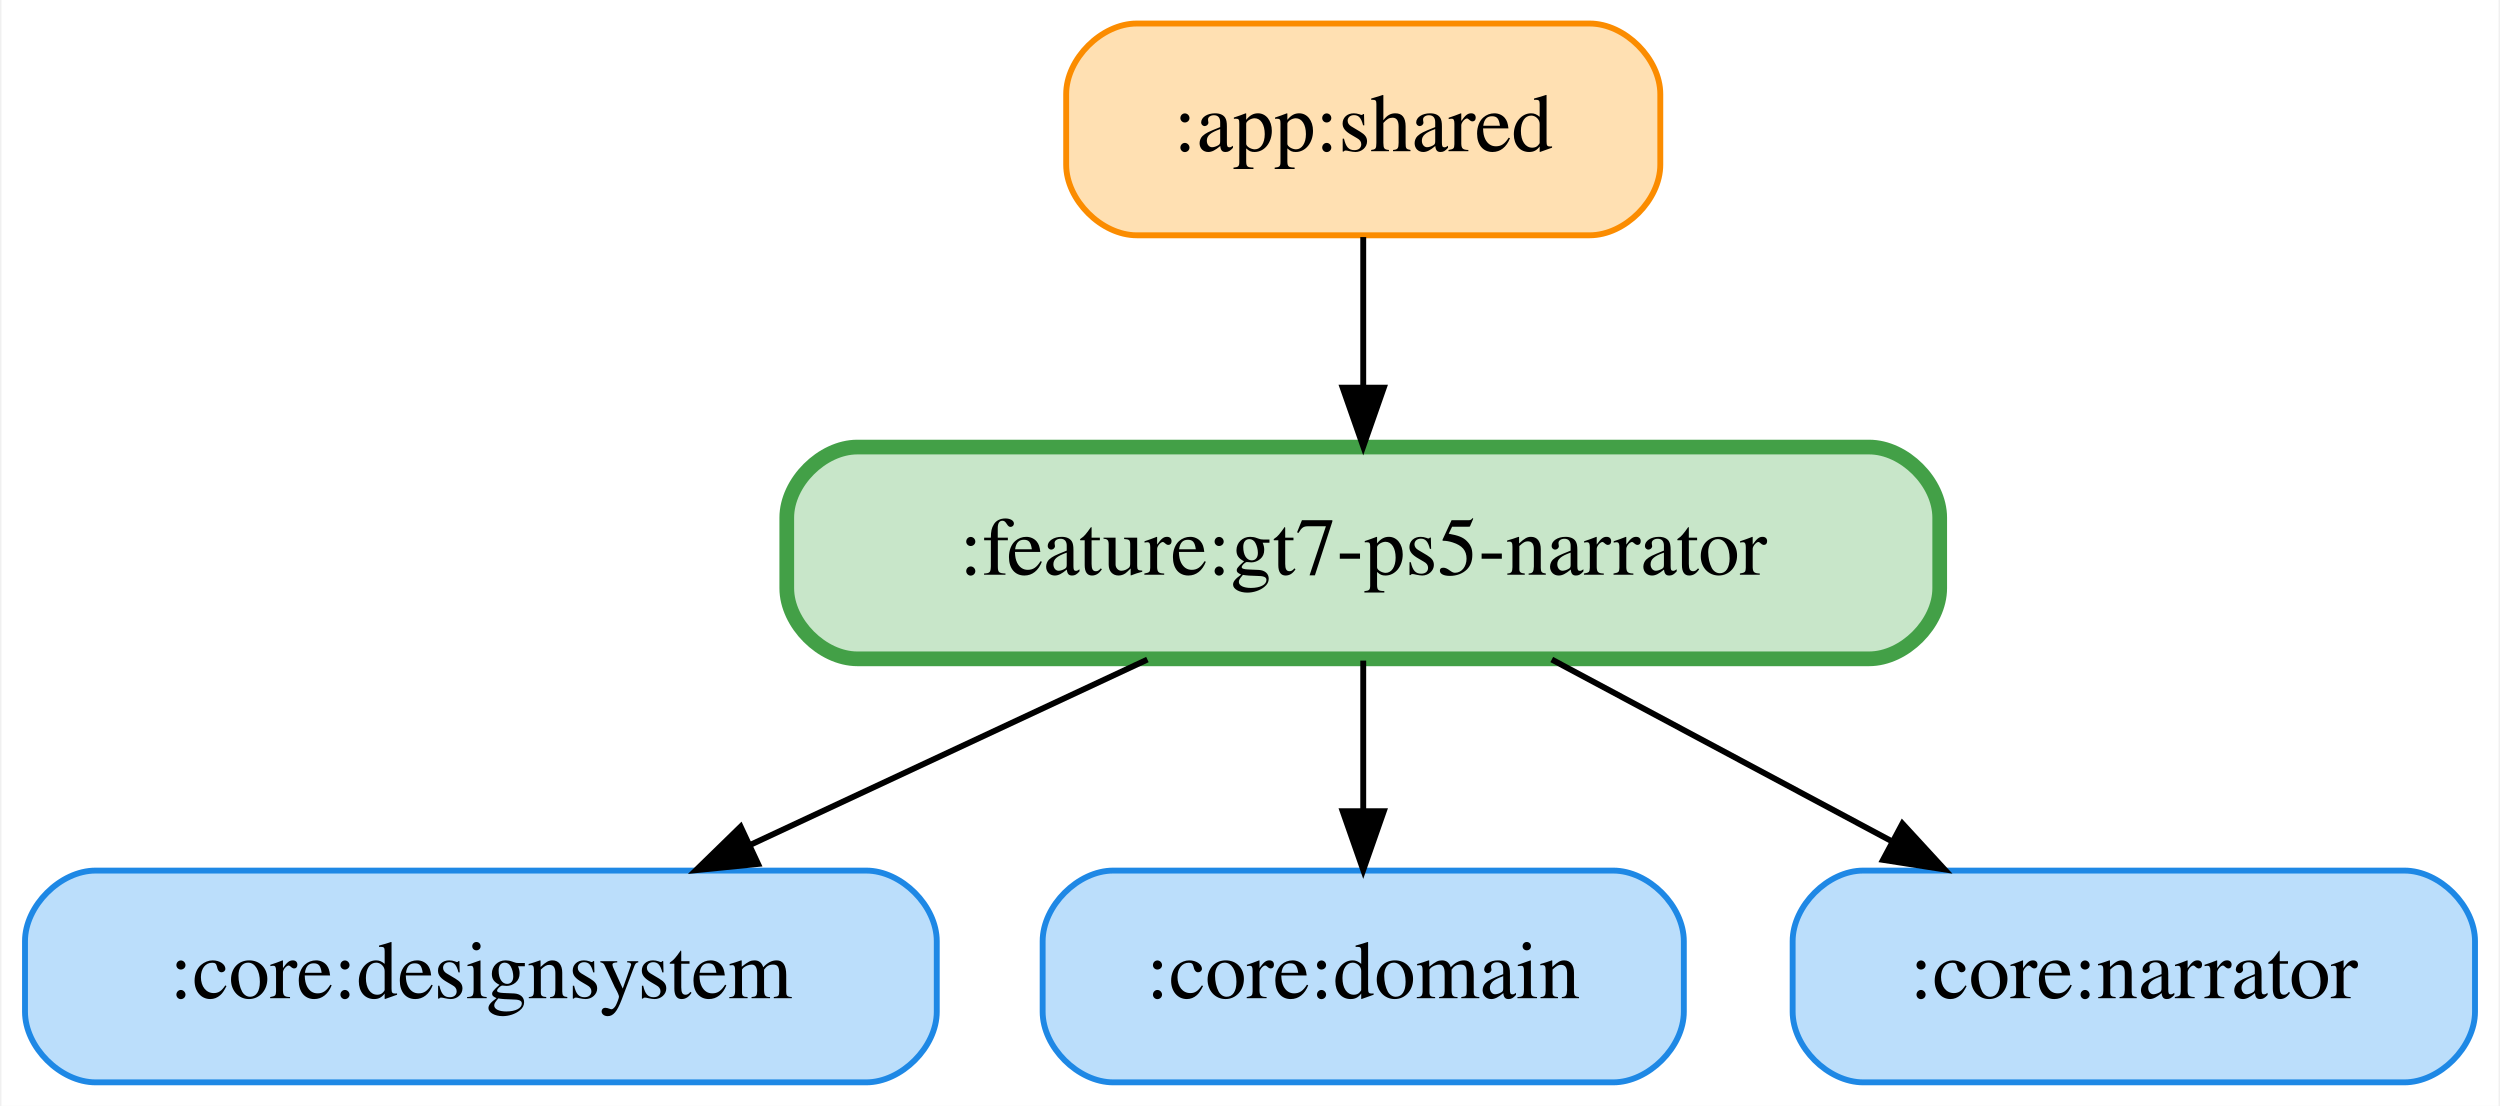
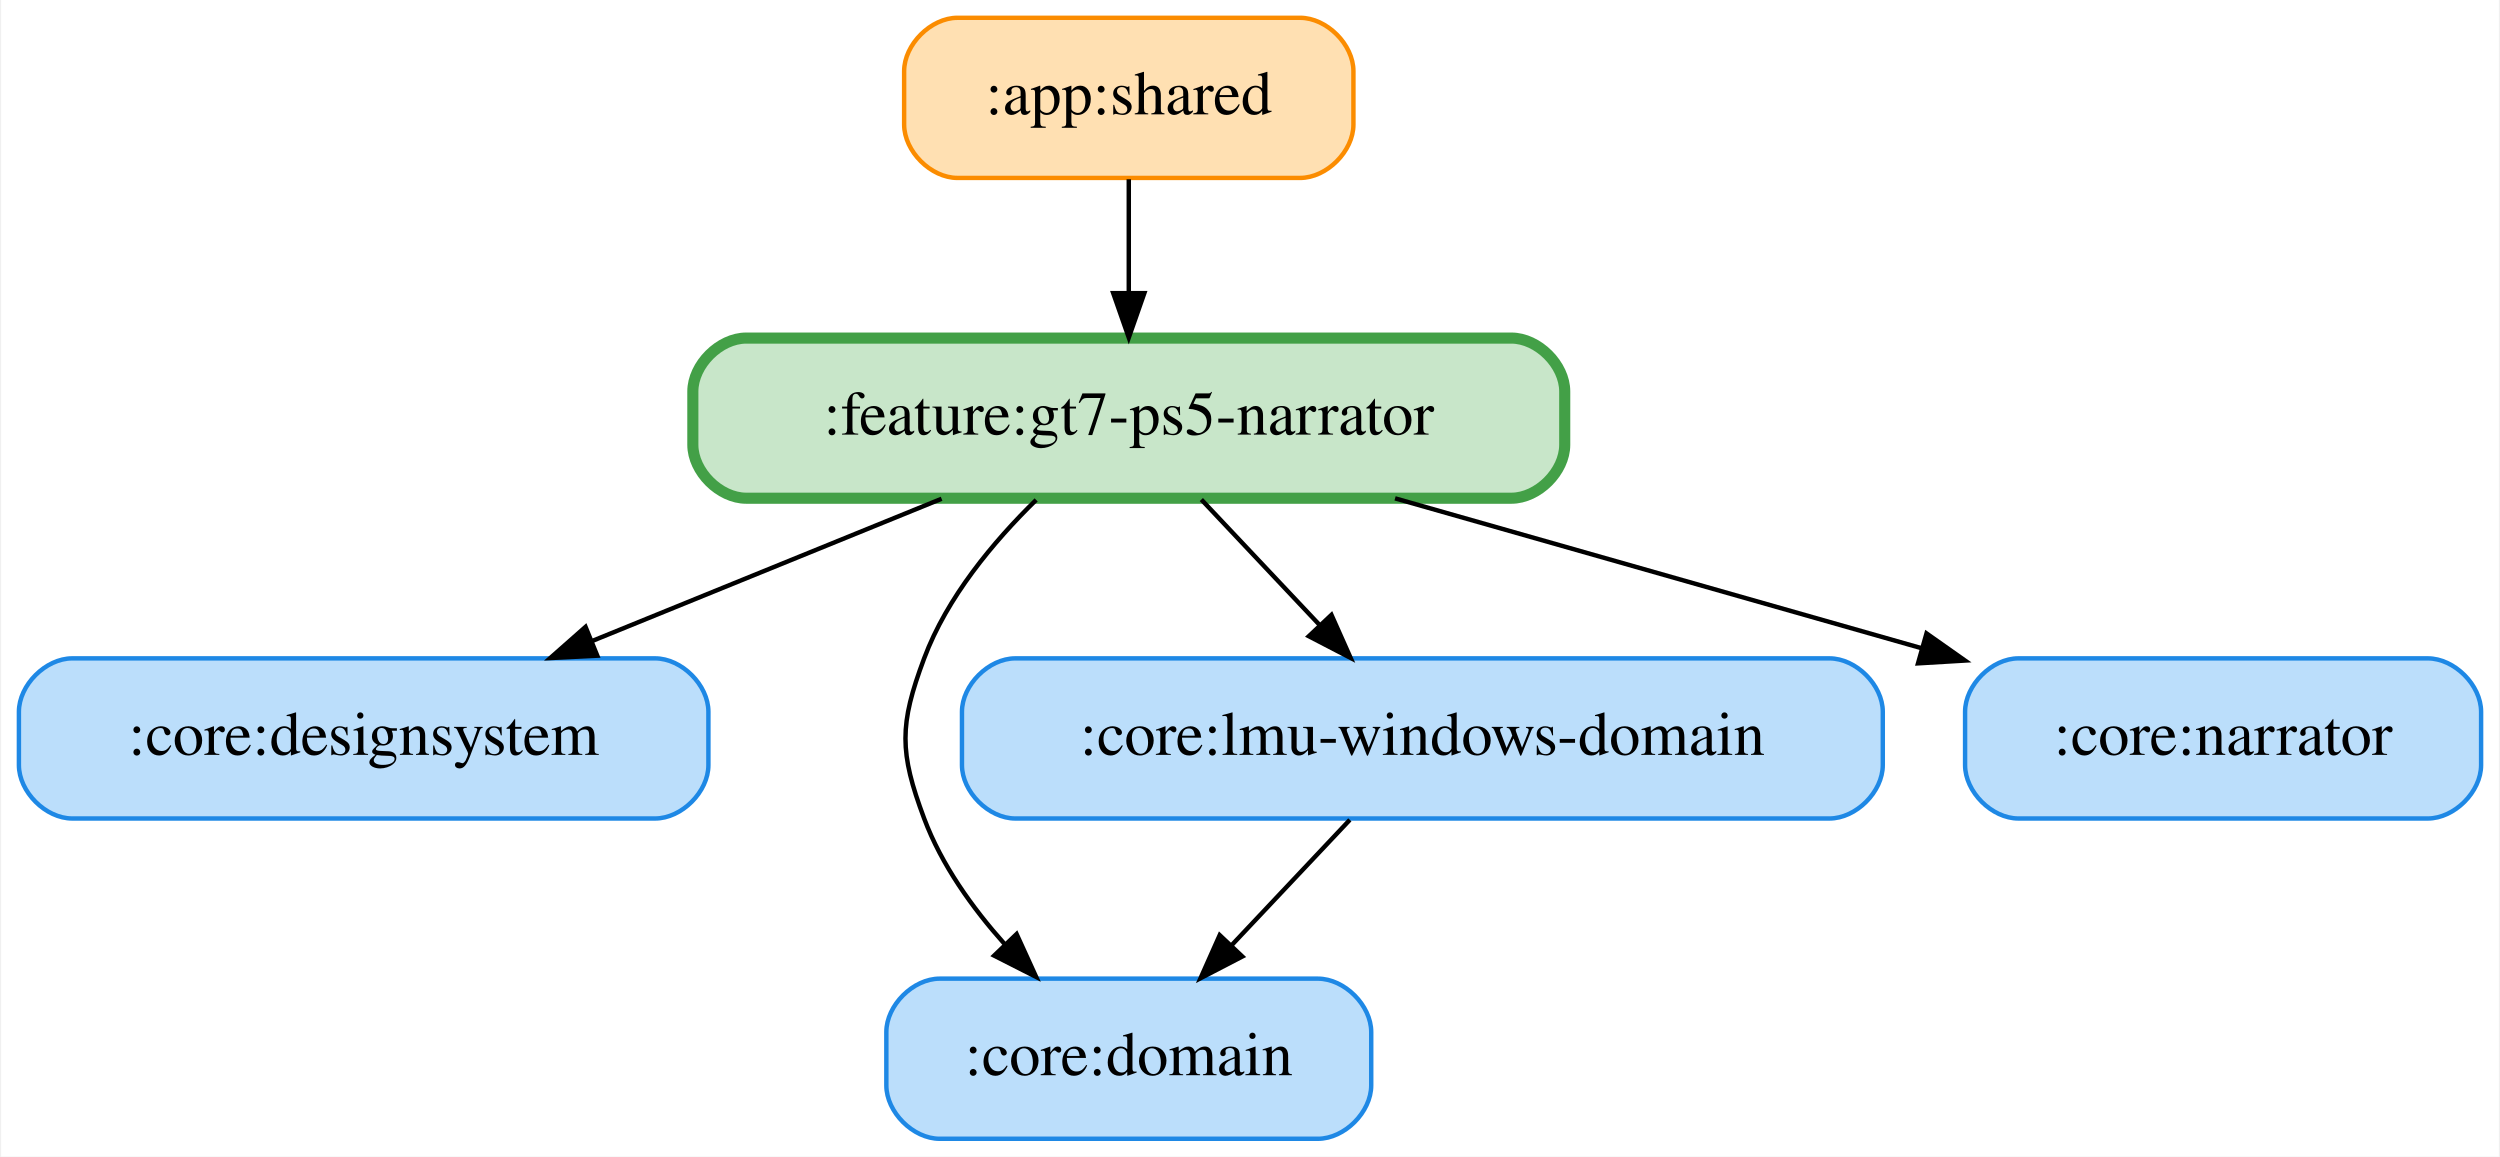
- <svg xmlns="http://www.w3.org/2000/svg" width="425pt" height="188pt" viewBox="0.00 0.00 424.50 188.00">
-   <g id="graph0" class="graph" transform="scale(1 1) rotate(0) translate(4 184)">
-     <polygon fill="white" stroke="transparent" points="-4,4 -4,-184 420.5,-184 420.5,4 -4,4" />
+ <svg xmlns="http://www.w3.org/2000/svg" width="562pt" height="260pt" viewBox="0.00 0.00 561.50 260.00">
+   <g id="graph0" class="graph" transform="scale(1 1) rotate(0) translate(4 256)">
+     <polygon fill="white" stroke="transparent" points="-4,4 -4,-256 557.5,-256 557.5,4 -4,4" />
    <g id="node1" class="node">
-       <path fill="#ffe0b2" stroke="#fb8c00" d="M266,-180C266,-180 189,-180 189,-180 183,-180 177,-174 177,-168 177,-168 177,-156 177,-156 177,-150 183,-144 189,-144 189,-144 266,-144 266,-144 272,-144 278,-150 278,-156 278,-156 278,-168 278,-168 278,-174 272,-180 266,-180" />
-       <text text-anchor="middle" x="227.5" y="-158.3" font-family="Times,serif" font-size="14.00">:app:shared</text>
+       <path fill="#ffe0b2" stroke="#fb8c00" d="M288,-252C288,-252 211,-252 211,-252 205,-252 199,-246 199,-240 199,-240 199,-228 199,-228 199,-222 205,-216 211,-216 211,-216 288,-216 288,-216 294,-216 300,-222 300,-228 300,-228 300,-240 300,-240 300,-246 294,-252 288,-252" />
+       <text text-anchor="middle" x="249.5" y="-230.3" font-family="Times,serif" font-size="14.00">:app:shared</text>
+     </g>
+     <g id="node6" class="node">
+       <path fill="#c8e6c9" stroke="#43a047" stroke-width="2.5" d="M335.5,-180C335.5,-180 163.5,-180 163.5,-180 157.5,-180 151.5,-174 151.5,-168 151.5,-168 151.5,-156 151.5,-156 151.5,-150 157.5,-144 163.5,-144 163.5,-144 335.5,-144 335.5,-144 341.5,-144 347.5,-150 347.5,-156 347.5,-156 347.5,-168 347.5,-168 347.5,-174 341.5,-180 335.5,-180" />
+       <text text-anchor="middle" x="249.5" y="-158.3" font-family="Times,serif" font-size="14.00">:feature:gt7-ps5-narrator</text>
+     </g>
+     <g id="edge1" class="edge">
+       <path fill="none" stroke="black" d="M249.5,-215.7C249.5,-207.98 249.5,-198.71 249.5,-190.11" />
+       <polygon fill="black" stroke="black" points="253,-190.1 249.5,-180.1 246,-190.1 253,-190.1" />
+     </g>
+     <g id="node2" class="node">
+       <path fill="#bbdefb" stroke="#1e88e5" d="M143,-108C143,-108 12,-108 12,-108 6,-108 0,-102 0,-96 0,-96 0,-84 0,-84 0,-78 6,-72 12,-72 12,-72 143,-72 143,-72 149,-72 155,-78 155,-84 155,-84 155,-96 155,-96 155,-102 149,-108 143,-108" />
+       <text text-anchor="middle" x="77.5" y="-86.3" font-family="Times,serif" font-size="14.00">:core:designsystem</text>
+     </g>
+     <g id="node3" class="node">
+       <path fill="#bbdefb" stroke="#1e88e5" d="M292,-36C292,-36 207,-36 207,-36 201,-36 195,-30 195,-24 195,-24 195,-12 195,-12 195,-6 201,0 207,0 207,0 292,0 292,0 298,0 304,-6 304,-12 304,-12 304,-24 304,-24 304,-30 298,-36 292,-36" />
+       <text text-anchor="middle" x="249.5" y="-14.3" font-family="Times,serif" font-size="14.00">:core:domain</text>
+     </g>
+     <g id="node4" class="node">
+       <path fill="#bbdefb" stroke="#1e88e5" d="M407,-108C407,-108 224,-108 224,-108 218,-108 212,-102 212,-96 212,-96 212,-84 212,-84 212,-78 218,-72 224,-72 224,-72 407,-72 407,-72 413,-72 419,-78 419,-84 419,-84 419,-96 419,-96 419,-102 413,-108 407,-108" />
+       <text text-anchor="middle" x="315.5" y="-86.3" font-family="Times,serif" font-size="14.00">:core:lmu-windows-domain</text>
+     </g>
+     <g id="edge2" class="edge">
+       <path fill="none" stroke="black" d="M299.19,-71.7C291.19,-63.22 281.43,-52.86 272.68,-43.58" />
+       <polygon fill="black" stroke="black" points="275.03,-40.98 265.63,-36.1 269.94,-45.78 275.03,-40.98" />
    </g>
    <g id="node5" class="node">
-       <path fill="#c8e6c9" stroke="#43a047" stroke-width="2.5" d="M313.5,-108C313.5,-108 141.5,-108 141.5,-108 135.5,-108 129.5,-102 129.5,-96 129.5,-96 129.5,-84 129.5,-84 129.5,-78 135.5,-72 141.5,-72 141.5,-72 313.5,-72 313.5,-72 319.5,-72 325.5,-78 325.5,-84 325.5,-84 325.5,-96 325.5,-96 325.5,-102 319.5,-108 313.5,-108" />
-       <text text-anchor="middle" x="227.5" y="-86.3" font-family="Times,serif" font-size="14.00">:feature:gt7-ps5-narrator</text>
+       <path fill="#bbdefb" stroke="#1e88e5" d="M541.5,-108C541.5,-108 449.5,-108 449.5,-108 443.5,-108 437.5,-102 437.5,-96 437.5,-96 437.5,-84 437.5,-84 437.5,-78 443.5,-72 449.5,-72 449.5,-72 541.5,-72 541.5,-72 547.5,-72 553.5,-78 553.5,-84 553.5,-84 553.5,-96 553.5,-96 553.5,-102 547.5,-108 541.5,-108" />
+       <text text-anchor="middle" x="495.5" y="-86.3" font-family="Times,serif" font-size="14.00">:core:narrator</text>
    </g>
-     <g id="edge1" class="edge">
-       <path fill="none" stroke="black" d="M227.5,-143.7C227.5,-135.98 227.5,-126.71 227.5,-118.11" />
-       <polygon fill="black" stroke="black" points="231,-118.1 227.5,-108.1 224,-118.1 231,-118.1" />
-     </g>
-     <g id="node2" class="node">
-       <path fill="#bbdefb" stroke="#1e88e5" d="M143,-36C143,-36 12,-36 12,-36 6,-36 0,-30 0,-24 0,-24 0,-12 0,-12 0,-6 6,0 12,0 12,0 143,0 143,0 149,0 155,-6 155,-12 155,-12 155,-24 155,-24 155,-30 149,-36 143,-36" />
-       <text text-anchor="middle" x="77.5" y="-14.3" font-family="Times,serif" font-size="14.00">:core:designsystem</text>
-     </g>
-     <g id="node3" class="node">
-       <path fill="#bbdefb" stroke="#1e88e5" d="M270,-36C270,-36 185,-36 185,-36 179,-36 173,-30 173,-24 173,-24 173,-12 173,-12 173,-6 179,0 185,0 185,0 270,0 270,0 276,0 282,-6 282,-12 282,-12 282,-24 282,-24 282,-30 276,-36 270,-36" />
-       <text text-anchor="middle" x="227.5" y="-14.3" font-family="Times,serif" font-size="14.00">:core:domain</text>
-     </g>
-     <g id="node4" class="node">
-       <path fill="#bbdefb" stroke="#1e88e5" d="M404.5,-36C404.5,-36 312.5,-36 312.5,-36 306.5,-36 300.5,-30 300.5,-24 300.5,-24 300.5,-12 300.5,-12 300.5,-6 306.5,0 312.5,0 312.5,0 404.5,0 404.5,0 410.5,0 416.5,-6 416.5,-12 416.5,-12 416.5,-24 416.5,-24 416.5,-30 410.5,-36 404.5,-36" />
-       <text text-anchor="middle" x="358.5" y="-14.3" font-family="Times,serif" font-size="14.00">:core:narrator</text>
+     <g id="edge4" class="edge">
+       <path fill="none" stroke="black" d="M207.42,-143.88C183.7,-134.22 153.88,-122.09 128.8,-111.88" />
+       <polygon fill="black" stroke="black" points="130.02,-108.6 119.44,-108.07 127.38,-115.08 130.02,-108.6" />
    </g>
    <g id="edge3" class="edge">
-       <path fill="none" stroke="black" d="M190.81,-71.88C170.48,-62.39 145.03,-50.51 123.4,-40.42" />
-       <polygon fill="black" stroke="black" points="124.62,-37.13 114.07,-36.07 121.66,-43.47 124.62,-37.13" />
+       <path fill="none" stroke="black" d="M228.68,-143.62C219.04,-134.2 208.61,-121.7 203.5,-108 197.9,-93.01 197.9,-86.99 203.5,-72 207.38,-61.62 214.3,-51.93 221.62,-43.74" />
+       <polygon fill="black" stroke="black" points="224.28,-46.03 228.68,-36.38 219.23,-41.18 224.28,-46.03" />
    </g>
-     <g id="edge2" class="edge">
-       <path fill="none" stroke="black" d="M227.5,-71.7C227.5,-63.98 227.5,-54.71 227.5,-46.11" />
-       <polygon fill="black" stroke="black" points="231,-46.1 227.5,-36.1 224,-46.1 231,-46.1" />
+     <g id="edge6" class="edge">
+       <path fill="none" stroke="black" d="M265.81,-143.7C273.81,-135.22 283.57,-124.86 292.32,-115.58" />
+       <polygon fill="black" stroke="black" points="295.06,-117.78 299.37,-108.1 289.97,-112.98 295.06,-117.78" />
    </g>
-     <g id="edge4" class="edge">
-       <path fill="none" stroke="black" d="M259.55,-71.88C276.99,-62.55 298.77,-50.92 317.44,-40.94" />
-       <polygon fill="black" stroke="black" points="319.16,-43.99 326.33,-36.19 315.86,-37.82 319.16,-43.99" />
+     <g id="edge5" class="edge">
+       <path fill="none" stroke="black" d="M309.36,-143.97C345.14,-133.79 390.68,-120.83 427.77,-110.27" />
+       <polygon fill="black" stroke="black" points="428.83,-113.61 437.49,-107.51 426.92,-106.88 428.83,-113.61" />
    </g>
  </g>
</svg>
